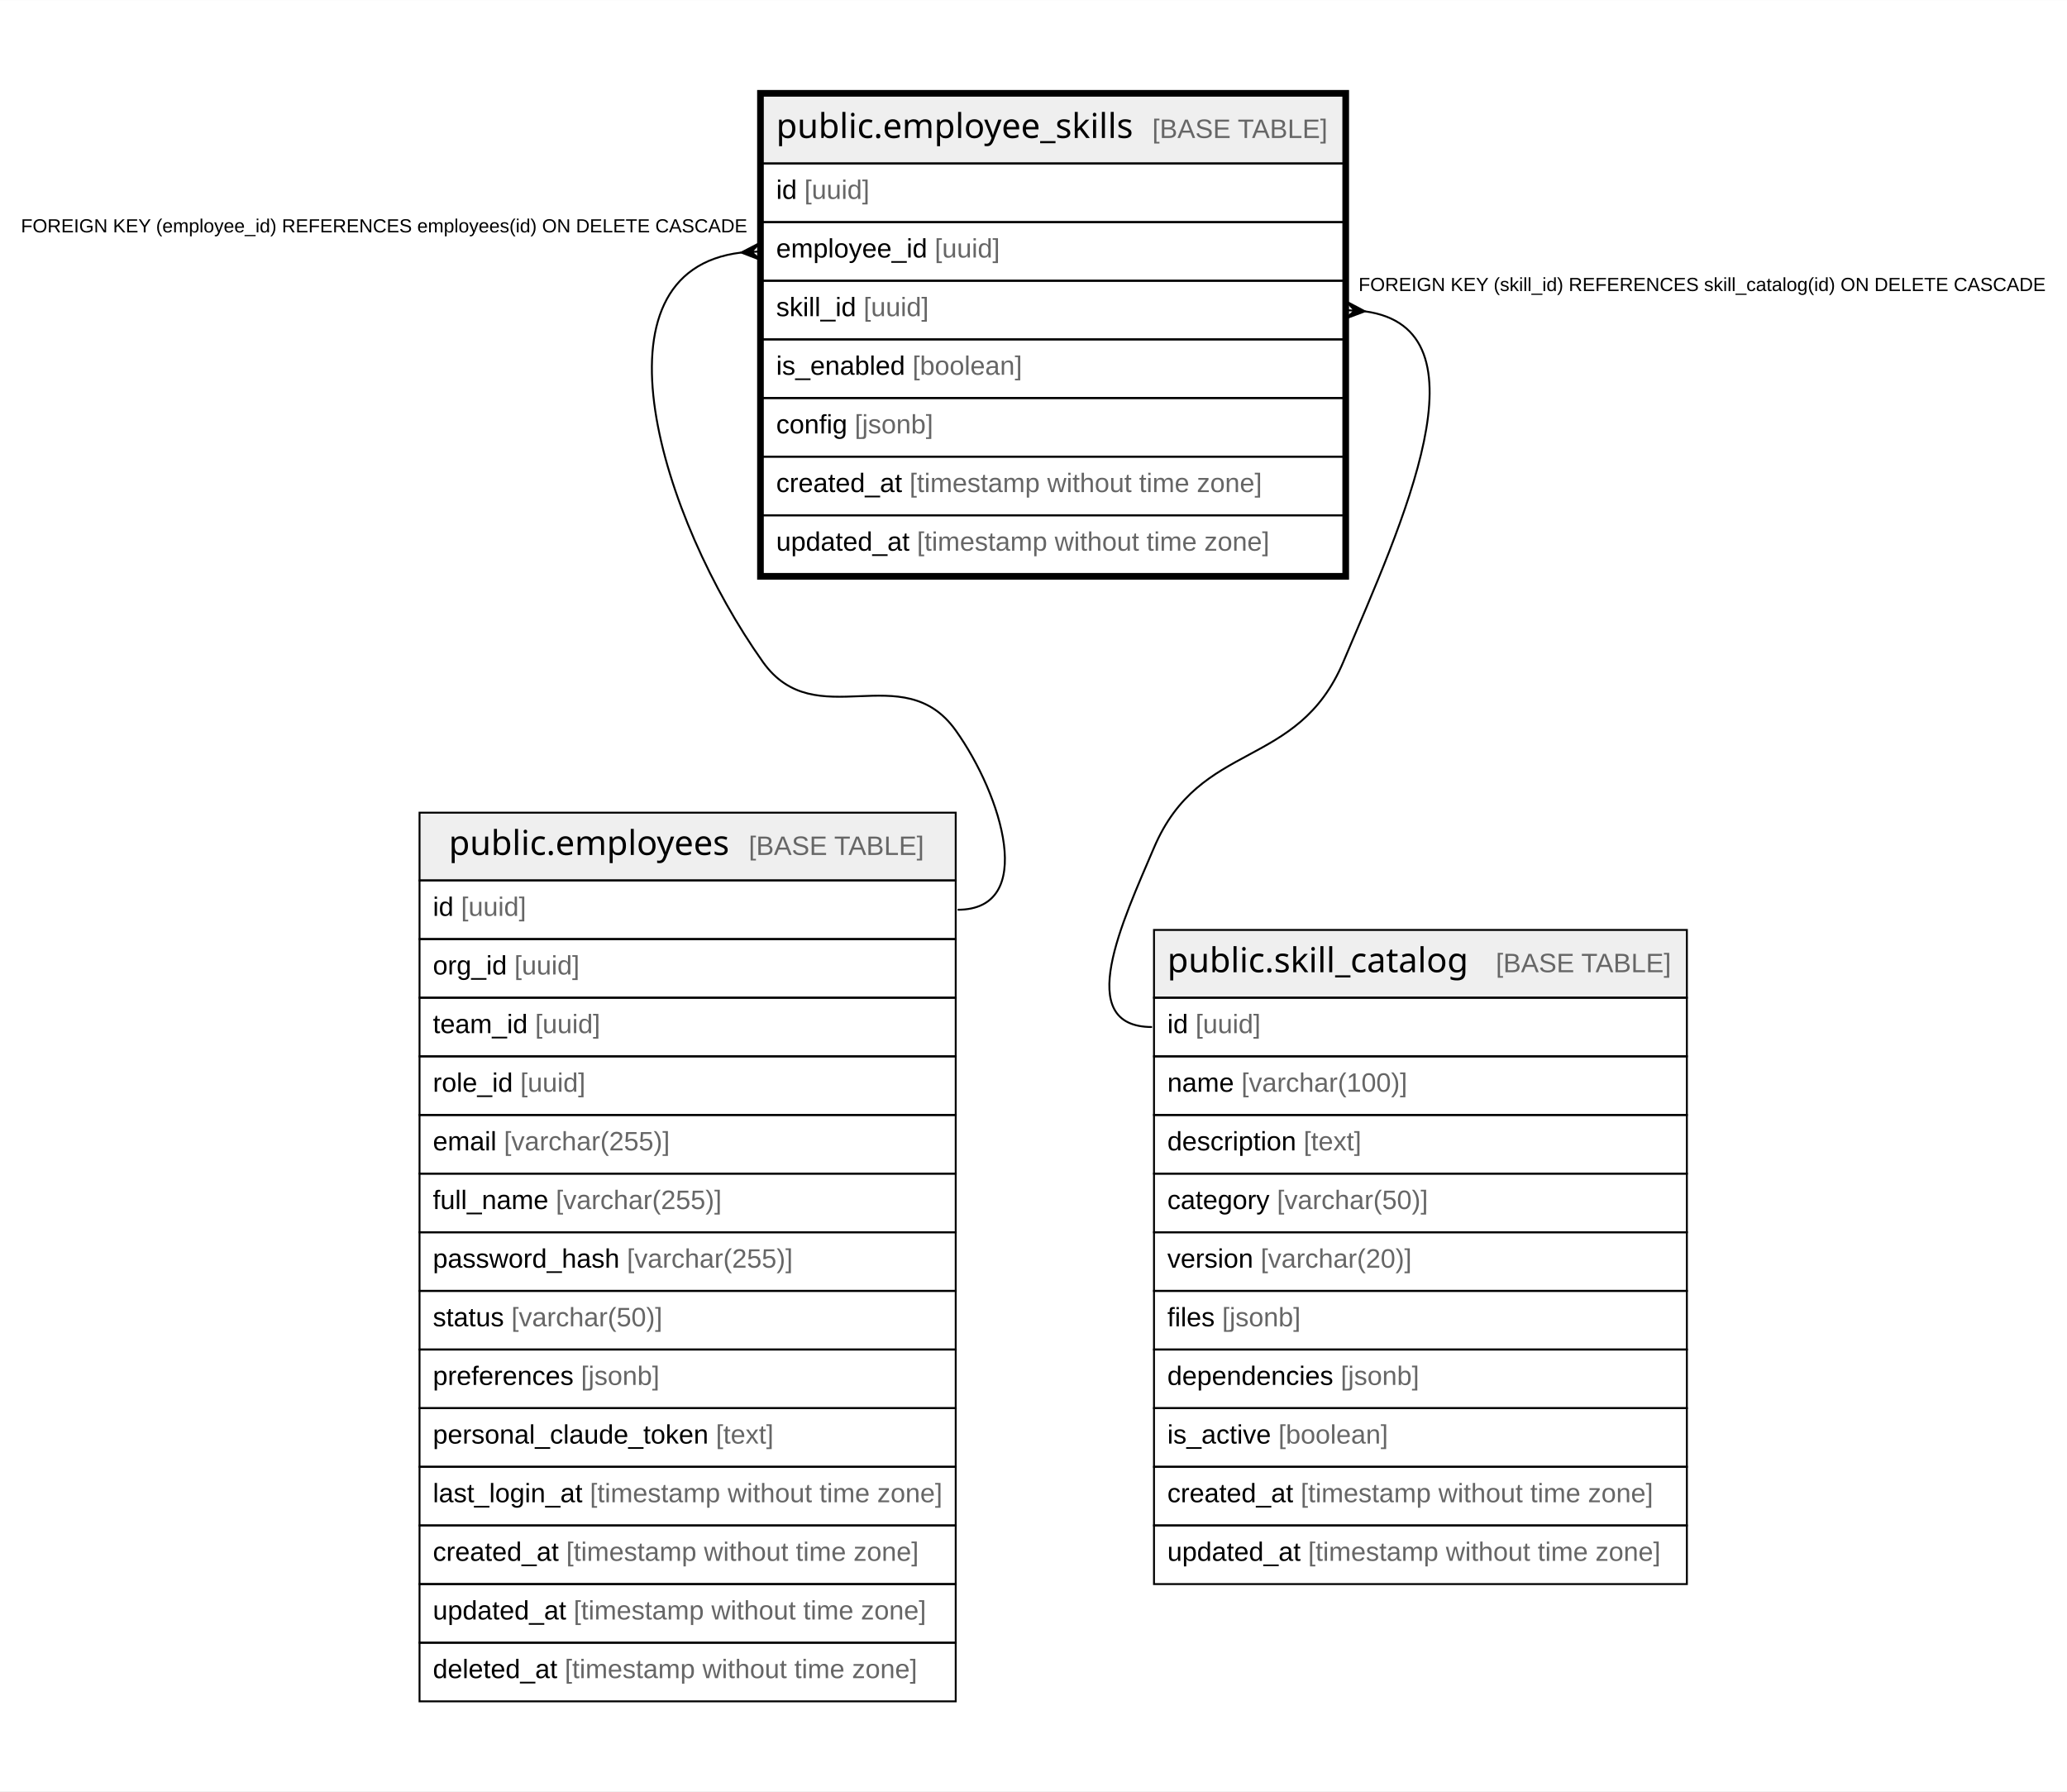
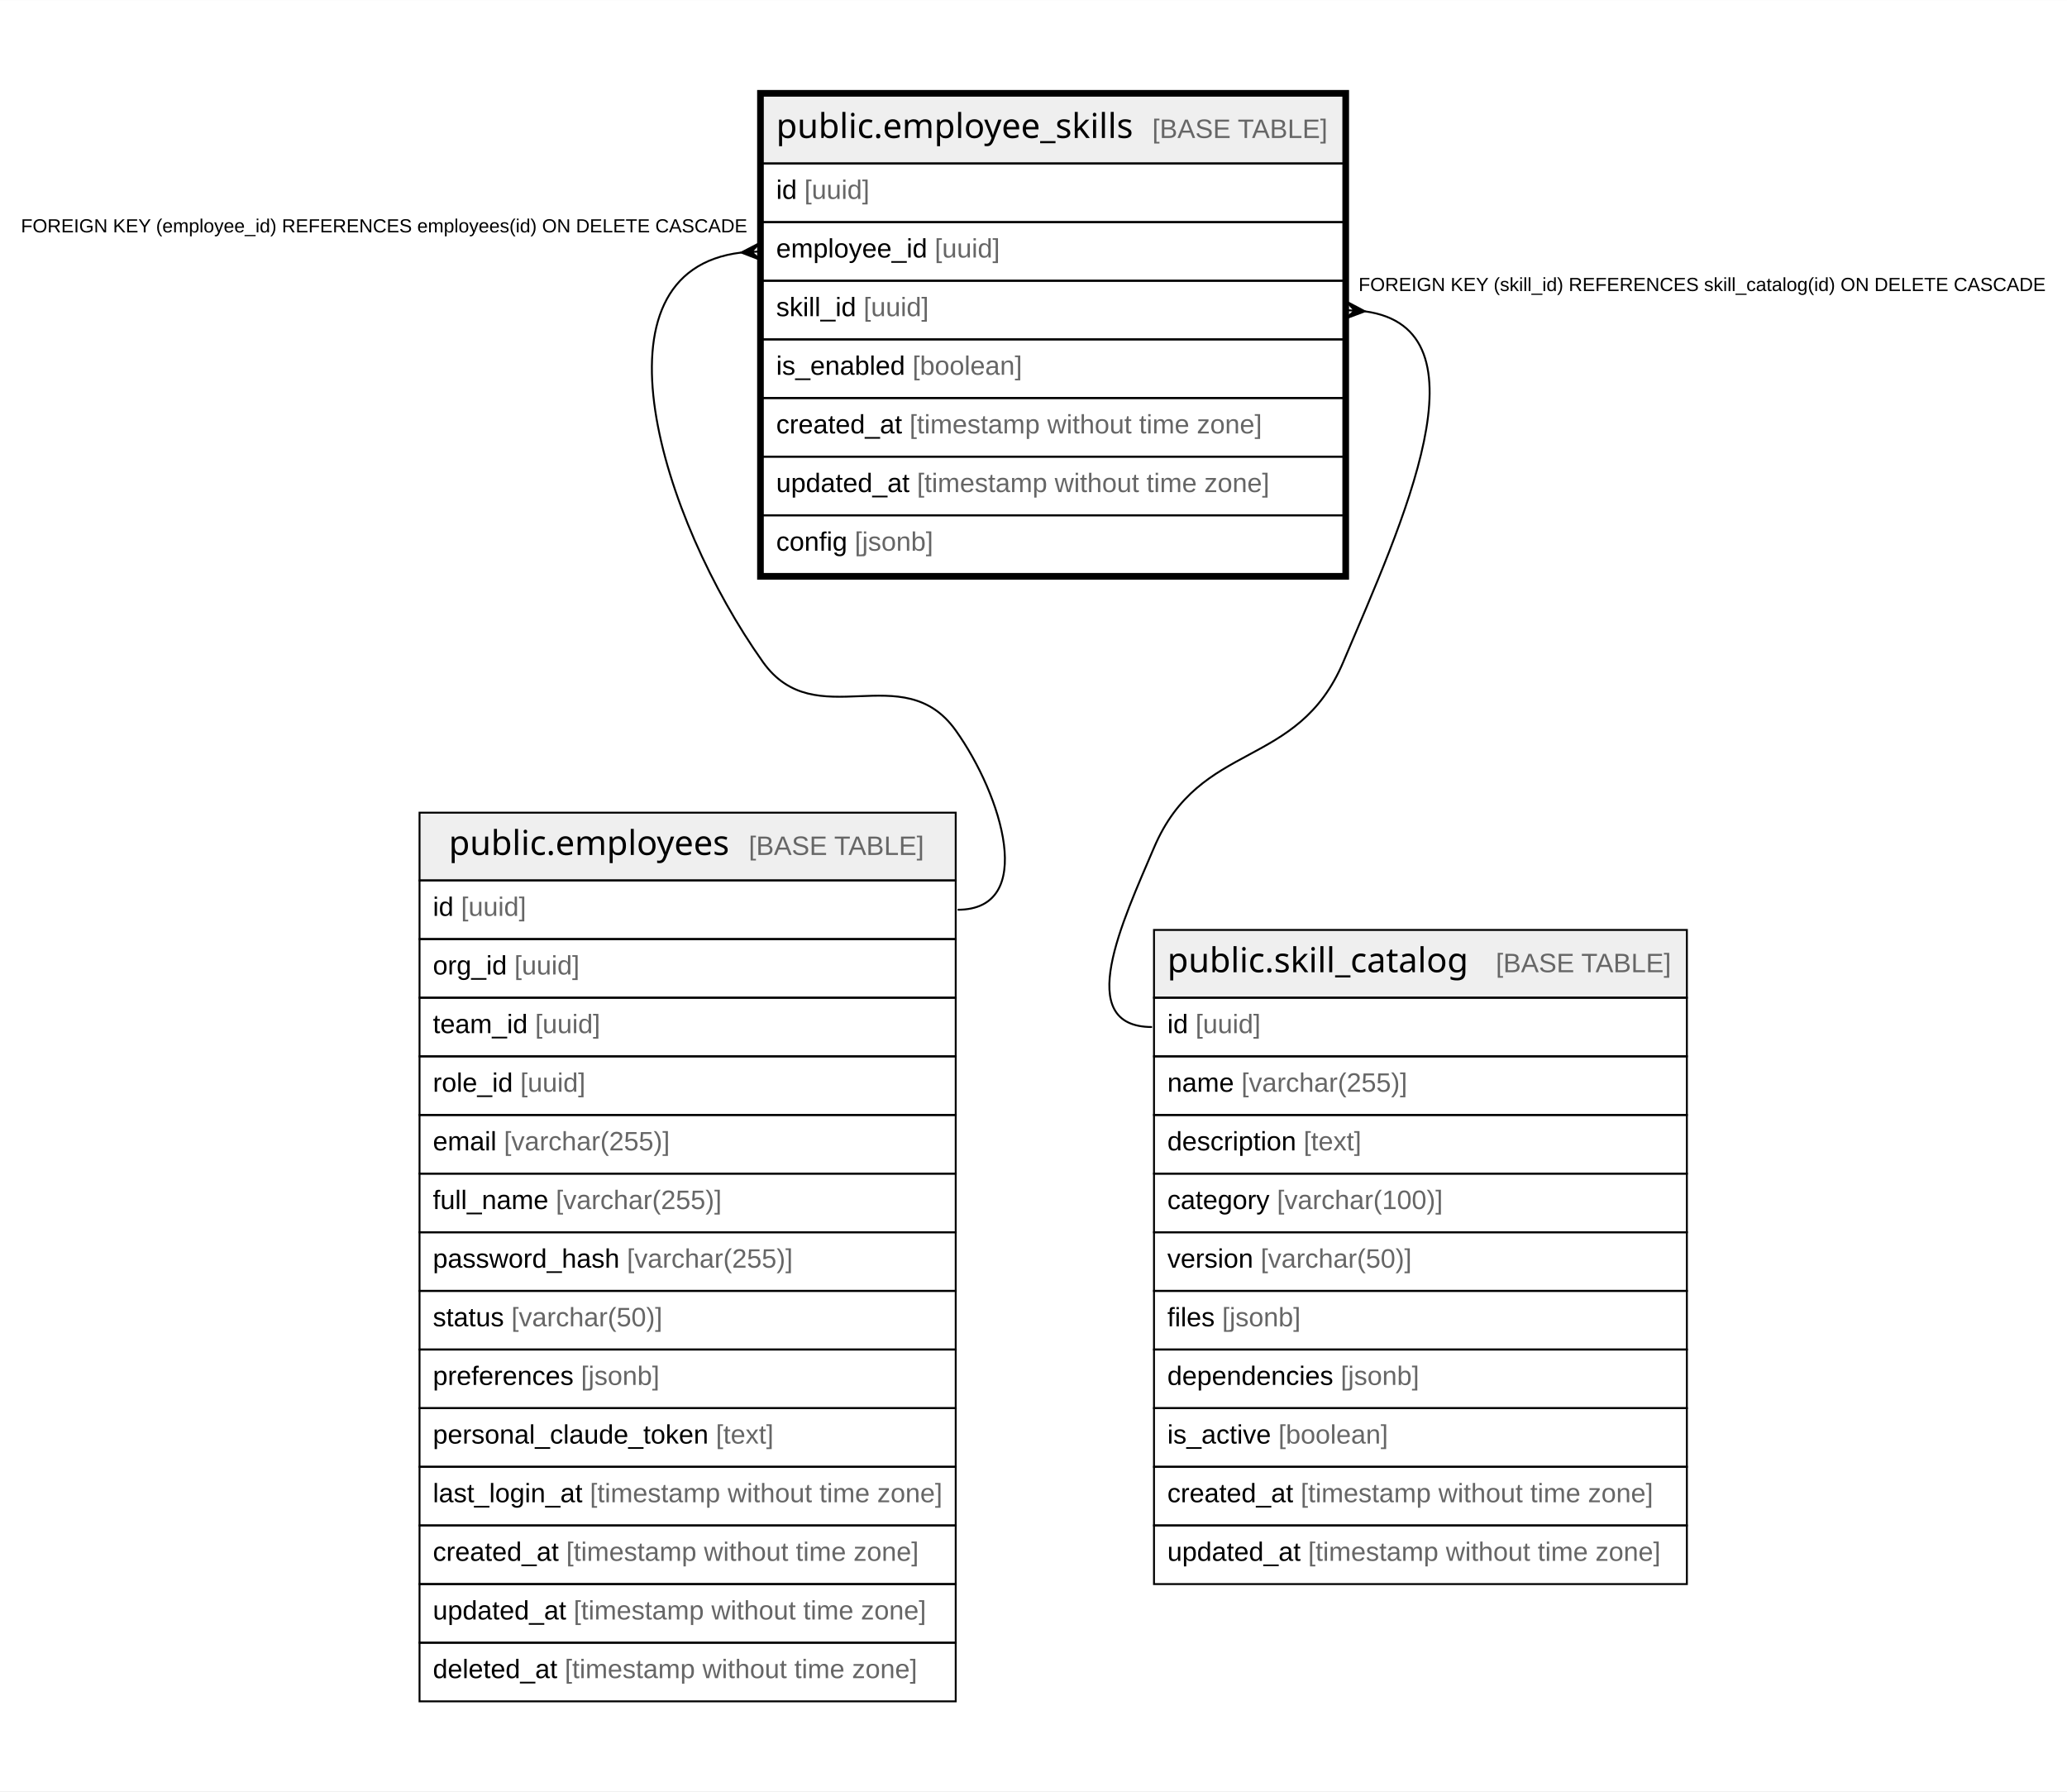
<svg xmlns="http://www.w3.org/2000/svg" width="1086pt" height="941pt" viewBox="0.00 0.00 1085.93 940.80">
  <g id="graph0" class="graph" transform="scale(1 1) rotate(0) translate(4 936.8)">
    <polygon fill="white" stroke="none" points="-4,4 -4,-936.8 1081.93,-936.8 1081.93,4 -4,4" />
    <g id="node1" class="node">
      <polygon fill="#efefef" stroke="none" points="396.77,-851 396.77,-886.6 701.74,-886.6 701.74,-851 396.77,-851" />
      <polygon fill="none" stroke="black" points="396.77,-851 396.77,-886.6 701.74,-886.6 701.74,-851 396.77,-851" />
      <text text-anchor="start" x="403.77" y="-864.4" font-family="Arial Bold" font-size="18.00">public.employee_skills</text>
      <text text-anchor="start" x="570.25" y="-864.4" font-family="Arial" font-size="14.00">    </text>
      <text text-anchor="start" x="601.36" y="-864.4" font-family="Arial" font-size="14.00" fill="#666666">[BASE TABLE]</text>
      <polygon fill="none" stroke="black" points="396.77,-820.2 396.77,-851 701.74,-851 701.74,-820.2 396.77,-820.2" />
      <text text-anchor="start" x="403.77" y="-832.4" font-family="Arial" font-size="14.00">id </text>
      <text text-anchor="start" x="418.56" y="-832.4" font-family="Arial" font-size="14.00" fill="#666666">[uuid]</text>
      <polygon fill="none" stroke="black" points="396.77,-789.4 396.77,-820.2 701.74,-820.2 701.74,-789.4 396.77,-789.4" />
      <text text-anchor="start" x="403.77" y="-801.6" font-family="Arial" font-size="14.00">employee_id </text>
      <text text-anchor="start" x="487.05" y="-801.6" font-family="Arial" font-size="14.00" fill="#666666">[uuid]</text>
      <polygon fill="none" stroke="black" points="396.77,-758.6 396.77,-789.4 701.74,-789.4 701.74,-758.6 396.77,-758.6" />
      <text text-anchor="start" x="403.77" y="-770.8" font-family="Arial" font-size="14.00">skill_id </text>
      <text text-anchor="start" x="449.68" y="-770.8" font-family="Arial" font-size="14.00" fill="#666666">[uuid]</text>
      <polygon fill="none" stroke="black" points="396.77,-727.8 396.77,-758.6 701.74,-758.6 701.74,-727.8 396.77,-727.8" />
      <text text-anchor="start" x="403.77" y="-740" font-family="Arial" font-size="14.00">is_enabled </text>
      <text text-anchor="start" x="475.39" y="-740" font-family="Arial" font-size="14.00" fill="#666666">[boolean]</text>
      <polygon fill="none" stroke="black" points="396.77,-697 396.77,-727.8 701.74,-727.8 701.74,-697 396.77,-697" />
-       <text text-anchor="start" x="403.77" y="-709.2" font-family="Arial" font-size="14.00">config </text>
-       <text text-anchor="start" x="445.02" y="-709.2" font-family="Arial" font-size="14.00" fill="#666666">[jsonb]</text>
+       <text text-anchor="start" x="403.77" y="-709.2" font-family="Arial" font-size="14.00">created_at </text>
+       <text text-anchor="start" x="473.82" y="-709.2" font-family="Arial" font-size="14.00" fill="#666666">[timestamp without time zone]</text>
      <polygon fill="none" stroke="black" points="396.77,-666.2 396.77,-697 701.74,-697 701.74,-666.2 396.77,-666.2" />
-       <text text-anchor="start" x="403.77" y="-678.4" font-family="Arial" font-size="14.00">created_at </text>
-       <text text-anchor="start" x="473.82" y="-678.4" font-family="Arial" font-size="14.00" fill="#666666">[timestamp without time zone]</text>
+       <text text-anchor="start" x="403.77" y="-678.4" font-family="Arial" font-size="14.00">updated_at </text>
+       <text text-anchor="start" x="477.73" y="-678.4" font-family="Arial" font-size="14.00" fill="#666666">[timestamp without time zone]</text>
      <polygon fill="none" stroke="black" points="396.77,-635.4 396.77,-666.2 701.74,-666.2 701.74,-635.4 396.77,-635.4" />
-       <text text-anchor="start" x="403.77" y="-647.6" font-family="Arial" font-size="14.00">updated_at </text>
-       <text text-anchor="start" x="477.73" y="-647.6" font-family="Arial" font-size="14.00" fill="#666666">[timestamp without time zone]</text>
+       <text text-anchor="start" x="403.77" y="-647.6" font-family="Arial" font-size="14.00">config </text>
+       <text text-anchor="start" x="445.02" y="-647.6" font-family="Arial" font-size="14.00" fill="#666666">[jsonb]</text>
      <polygon fill="none" stroke="black" stroke-width="3" points="395.27,-633.9 395.27,-888.1 703.24,-888.1 703.24,-633.9 395.27,-633.9" />
    </g>
    <g id="node2" class="node">
      <polygon fill="#efefef" stroke="none" points="216.41,-474.4 216.41,-510 498.1,-510 498.1,-474.4 216.41,-474.4" />
      <polygon fill="none" stroke="black" points="216.41,-474.4 216.41,-510 498.1,-510 498.1,-474.4 216.41,-474.4" />
      <text text-anchor="start" x="231.78" y="-487.8" font-family="Arial Bold" font-size="18.00">public.employees</text>
      <text text-anchor="start" x="358.24" y="-487.8" font-family="Arial" font-size="14.00">    </text>
      <text text-anchor="start" x="389.36" y="-487.8" font-family="Arial" font-size="14.00" fill="#666666">[BASE TABLE]</text>
      <polygon fill="none" stroke="black" points="216.41,-443.6 216.41,-474.4 498.1,-474.4 498.1,-443.6 216.41,-443.6" />
      <text text-anchor="start" x="223.41" y="-455.8" font-family="Arial" font-size="14.00">id </text>
      <text text-anchor="start" x="238.2" y="-455.8" font-family="Arial" font-size="14.00" fill="#666666">[uuid]</text>
      <polygon fill="none" stroke="black" points="216.41,-412.8 216.41,-443.6 498.1,-443.6 498.1,-412.8 216.41,-412.8" />
      <text text-anchor="start" x="223.41" y="-425" font-family="Arial" font-size="14.00">org_id </text>
      <text text-anchor="start" x="266.22" y="-425" font-family="Arial" font-size="14.00" fill="#666666">[uuid]</text>
      <polygon fill="none" stroke="black" points="216.41,-382 216.41,-412.8 498.1,-412.8 498.1,-382 216.41,-382" />
      <text text-anchor="start" x="223.41" y="-394.2" font-family="Arial" font-size="14.00">team_id </text>
      <text text-anchor="start" x="277.11" y="-394.2" font-family="Arial" font-size="14.00" fill="#666666">[uuid]</text>
      <polygon fill="none" stroke="black" points="216.41,-351.2 216.41,-382 498.1,-382 498.1,-351.2 216.41,-351.2" />
      <text text-anchor="start" x="223.41" y="-363.4" font-family="Arial" font-size="14.00">role_id </text>
      <text text-anchor="start" x="269.33" y="-363.4" font-family="Arial" font-size="14.00" fill="#666666">[uuid]</text>
      <polygon fill="none" stroke="black" points="216.41,-320.4 216.41,-351.2 498.1,-351.2 498.1,-320.4 216.41,-320.4" />
      <text text-anchor="start" x="223.41" y="-332.6" font-family="Arial" font-size="14.00">email </text>
      <text text-anchor="start" x="260.75" y="-332.6" font-family="Arial" font-size="14.00" fill="#666666">[varchar(255)]</text>
      <polygon fill="none" stroke="black" points="216.41,-289.6 216.41,-320.4 498.1,-320.4 498.1,-289.6 216.41,-289.6" />
      <text text-anchor="start" x="223.41" y="-301.8" font-family="Arial" font-size="14.00">full_name </text>
      <text text-anchor="start" x="288" y="-301.8" font-family="Arial" font-size="14.00" fill="#666666">[varchar(255)]</text>
      <polygon fill="none" stroke="black" points="216.41,-258.8 216.41,-289.6 498.1,-289.6 498.1,-258.8 216.41,-258.8" />
      <text text-anchor="start" x="223.41" y="-271" font-family="Arial" font-size="14.00">password_hash </text>
      <text text-anchor="start" x="325.36" y="-271" font-family="Arial" font-size="14.00" fill="#666666">[varchar(255)]</text>
      <polygon fill="none" stroke="black" points="216.41,-228 216.41,-258.8 498.1,-258.8 498.1,-228 216.41,-228" />
      <text text-anchor="start" x="223.41" y="-240.2" font-family="Arial" font-size="14.00">status </text>
      <text text-anchor="start" x="264.65" y="-240.2" font-family="Arial" font-size="14.00" fill="#666666">[varchar(50)]</text>
      <polygon fill="none" stroke="black" points="216.41,-197.2 216.41,-228 498.1,-228 498.1,-197.2 216.41,-197.2" />
      <text text-anchor="start" x="223.41" y="-209.4" font-family="Arial" font-size="14.00">preferences </text>
      <text text-anchor="start" x="301.23" y="-209.4" font-family="Arial" font-size="14.00" fill="#666666">[jsonb]</text>
      <polygon fill="none" stroke="black" points="216.41,-166.4 216.41,-197.2 498.1,-197.2 498.1,-166.4 216.41,-166.4" />
      <text text-anchor="start" x="223.41" y="-178.6" font-family="Arial" font-size="14.00">personal_claude_token </text>
      <text text-anchor="start" x="372.08" y="-178.6" font-family="Arial" font-size="14.00" fill="#666666">[text]</text>
      <polygon fill="none" stroke="black" points="216.41,-135.6 216.41,-166.4 498.1,-166.4 498.1,-135.6 216.41,-135.6" />
      <text text-anchor="start" x="223.41" y="-147.8" font-family="Arial" font-size="14.00">last_login_at </text>
      <text text-anchor="start" x="305.91" y="-147.8" font-family="Arial" font-size="14.00" fill="#666666">[timestamp without time zone]</text>
      <polygon fill="none" stroke="black" points="216.41,-104.8 216.41,-135.6 498.1,-135.6 498.1,-104.8 216.41,-104.8" />
      <text text-anchor="start" x="223.41" y="-117" font-family="Arial" font-size="14.00">created_at </text>
      <text text-anchor="start" x="293.46" y="-117" font-family="Arial" font-size="14.00" fill="#666666">[timestamp without time zone]</text>
      <polygon fill="none" stroke="black" points="216.41,-74 216.41,-104.8 498.1,-104.8 498.1,-74 216.41,-74" />
      <text text-anchor="start" x="223.41" y="-86.2" font-family="Arial" font-size="14.00">updated_at </text>
      <text text-anchor="start" x="297.37" y="-86.2" font-family="Arial" font-size="14.00" fill="#666666">[timestamp without time zone]</text>
      <polygon fill="none" stroke="black" points="216.41,-43.2 216.41,-74 498.1,-74 498.1,-43.2 216.41,-43.2" />
      <text text-anchor="start" x="223.41" y="-55.4" font-family="Arial" font-size="14.00">deleted_at </text>
      <text text-anchor="start" x="292.69" y="-55.4" font-family="Arial" font-size="14.00" fill="#666666">[timestamp without time zone]</text>
    </g>
    <g id="edge1" class="edge">
      <path fill="none" stroke="black" d="M385.41,-804.21C303.12,-794.42 343.44,-664.38 396.77,-589.2 424.43,-550.22 470.33,-592.1 498.1,-553.2 522.43,-519.12 540.97,-459 499.1,-459" />
      <polygon fill="black" stroke="black" points="385.45,-804.21 395.18,-809.27 390.78,-804.52 395.1,-804.76 395.1,-804.76 395.1,-804.76 390.78,-804.52 395.69,-800.29 385.45,-804.21" />
      <text text-anchor="start" x="7" y="-814.8" font-family="Arial" font-size="10.00">FOREIGN KEY (employee_id) REFERENCES employees(id) ON DELETE CASCADE</text>
    </g>
    <g id="node3" class="node">
      <polygon fill="#efefef" stroke="none" points="602.27,-412.8 602.27,-448.4 882.23,-448.4 882.23,-412.8 602.27,-412.8" />
      <polygon fill="none" stroke="black" points="602.27,-412.8 602.27,-448.4 882.23,-448.4 882.23,-412.8 602.27,-412.8" />
      <text text-anchor="start" x="609.27" y="-426.2" font-family="Arial Bold" font-size="18.00">public.skill_catalog</text>
      <text text-anchor="start" x="750.74" y="-426.2" font-family="Arial" font-size="14.00">    </text>
      <text text-anchor="start" x="781.86" y="-426.2" font-family="Arial" font-size="14.00" fill="#666666">[BASE TABLE]</text>
      <polygon fill="none" stroke="black" points="602.27,-382 602.27,-412.8 882.23,-412.8 882.23,-382 602.27,-382" />
      <text text-anchor="start" x="609.27" y="-394.2" font-family="Arial" font-size="14.00">id </text>
      <text text-anchor="start" x="624.06" y="-394.2" font-family="Arial" font-size="14.00" fill="#666666">[uuid]</text>
      <polygon fill="none" stroke="black" points="602.27,-351.2 602.27,-382 882.23,-382 882.23,-351.2 602.27,-351.2" />
      <text text-anchor="start" x="609.27" y="-363.4" font-family="Arial" font-size="14.00">name </text>
-       <text text-anchor="start" x="648.19" y="-363.4" font-family="Arial" font-size="14.00" fill="#666666">[varchar(100)]</text>
+       <text text-anchor="start" x="648.19" y="-363.4" font-family="Arial" font-size="14.00" fill="#666666">[varchar(255)]</text>
      <polygon fill="none" stroke="black" points="602.27,-320.4 602.27,-351.2 882.23,-351.2 882.23,-320.4 602.27,-320.4" />
      <text text-anchor="start" x="609.27" y="-332.6" font-family="Arial" font-size="14.00">description </text>
      <text text-anchor="start" x="680.87" y="-332.6" font-family="Arial" font-size="14.00" fill="#666666">[text]</text>
      <polygon fill="none" stroke="black" points="602.27,-289.6 602.27,-320.4 882.23,-320.4 882.23,-289.6 602.27,-289.6" />
      <text text-anchor="start" x="609.27" y="-301.8" font-family="Arial" font-size="14.00">category </text>
-       <text text-anchor="start" x="666.86" y="-301.8" font-family="Arial" font-size="14.00" fill="#666666">[varchar(50)]</text>
+       <text text-anchor="start" x="666.86" y="-301.8" font-family="Arial" font-size="14.00" fill="#666666">[varchar(100)]</text>
      <polygon fill="none" stroke="black" points="602.27,-258.8 602.27,-289.6 882.23,-289.6 882.23,-258.8 602.27,-258.8" />
      <text text-anchor="start" x="609.27" y="-271" font-family="Arial" font-size="14.00">version </text>
-       <text text-anchor="start" x="658.3" y="-271" font-family="Arial" font-size="14.00" fill="#666666">[varchar(20)]</text>
+       <text text-anchor="start" x="658.3" y="-271" font-family="Arial" font-size="14.00" fill="#666666">[varchar(50)]</text>
      <polygon fill="none" stroke="black" points="602.27,-228 602.27,-258.8 882.23,-258.8 882.23,-228 602.27,-228" />
      <text text-anchor="start" x="609.27" y="-240.2" font-family="Arial" font-size="14.00">files </text>
      <text text-anchor="start" x="638.06" y="-240.2" font-family="Arial" font-size="14.00" fill="#666666">[jsonb]</text>
      <polygon fill="none" stroke="black" points="602.27,-197.2 602.27,-228 882.23,-228 882.23,-197.2 602.27,-197.2" />
      <text text-anchor="start" x="609.27" y="-209.4" font-family="Arial" font-size="14.00">dependencies </text>
      <text text-anchor="start" x="700.35" y="-209.4" font-family="Arial" font-size="14.00" fill="#666666">[jsonb]</text>
      <polygon fill="none" stroke="black" points="602.27,-166.4 602.27,-197.2 882.23,-197.2 882.23,-166.4 602.27,-166.4" />
      <text text-anchor="start" x="609.27" y="-178.6" font-family="Arial" font-size="14.00">is_active </text>
      <text text-anchor="start" x="667.63" y="-178.6" font-family="Arial" font-size="14.00" fill="#666666">[boolean]</text>
      <polygon fill="none" stroke="black" points="602.27,-135.6 602.27,-166.4 882.23,-166.4 882.23,-135.6 602.27,-135.6" />
      <text text-anchor="start" x="609.27" y="-147.8" font-family="Arial" font-size="14.00">created_at </text>
      <text text-anchor="start" x="679.32" y="-147.8" font-family="Arial" font-size="14.00" fill="#666666">[timestamp without time zone]</text>
      <polygon fill="none" stroke="black" points="602.27,-104.8 602.27,-135.6 882.23,-135.6 882.23,-104.8 602.27,-104.8" />
      <text text-anchor="start" x="609.27" y="-117" font-family="Arial" font-size="14.00">updated_at </text>
      <text text-anchor="start" x="683.23" y="-117" font-family="Arial" font-size="14.00" fill="#666666">[timestamp without time zone]</text>
    </g>
    <g id="edge2" class="edge">
      <path fill="none" stroke="black" d="M713.01,-773.35C780.31,-764.26 732.29,-661.45 701.74,-589.2 677.61,-532.16 626.55,-548.58 602.27,-491.6 585.87,-453.08 559.41,-397.4 601.27,-397.4" />
      <polygon fill="black" stroke="black" points="713.05,-773.35 702.79,-769.49 707.73,-773.69 703.4,-773.96 703.4,-773.96 703.4,-773.96 707.73,-773.69 703.35,-778.47 713.05,-773.35" />
      <text text-anchor="start" x="709.74" y="-784" font-family="Arial" font-size="10.00">FOREIGN KEY (skill_id) REFERENCES skill_catalog(id) ON DELETE CASCADE</text>
    </g>
  </g>
</svg>
